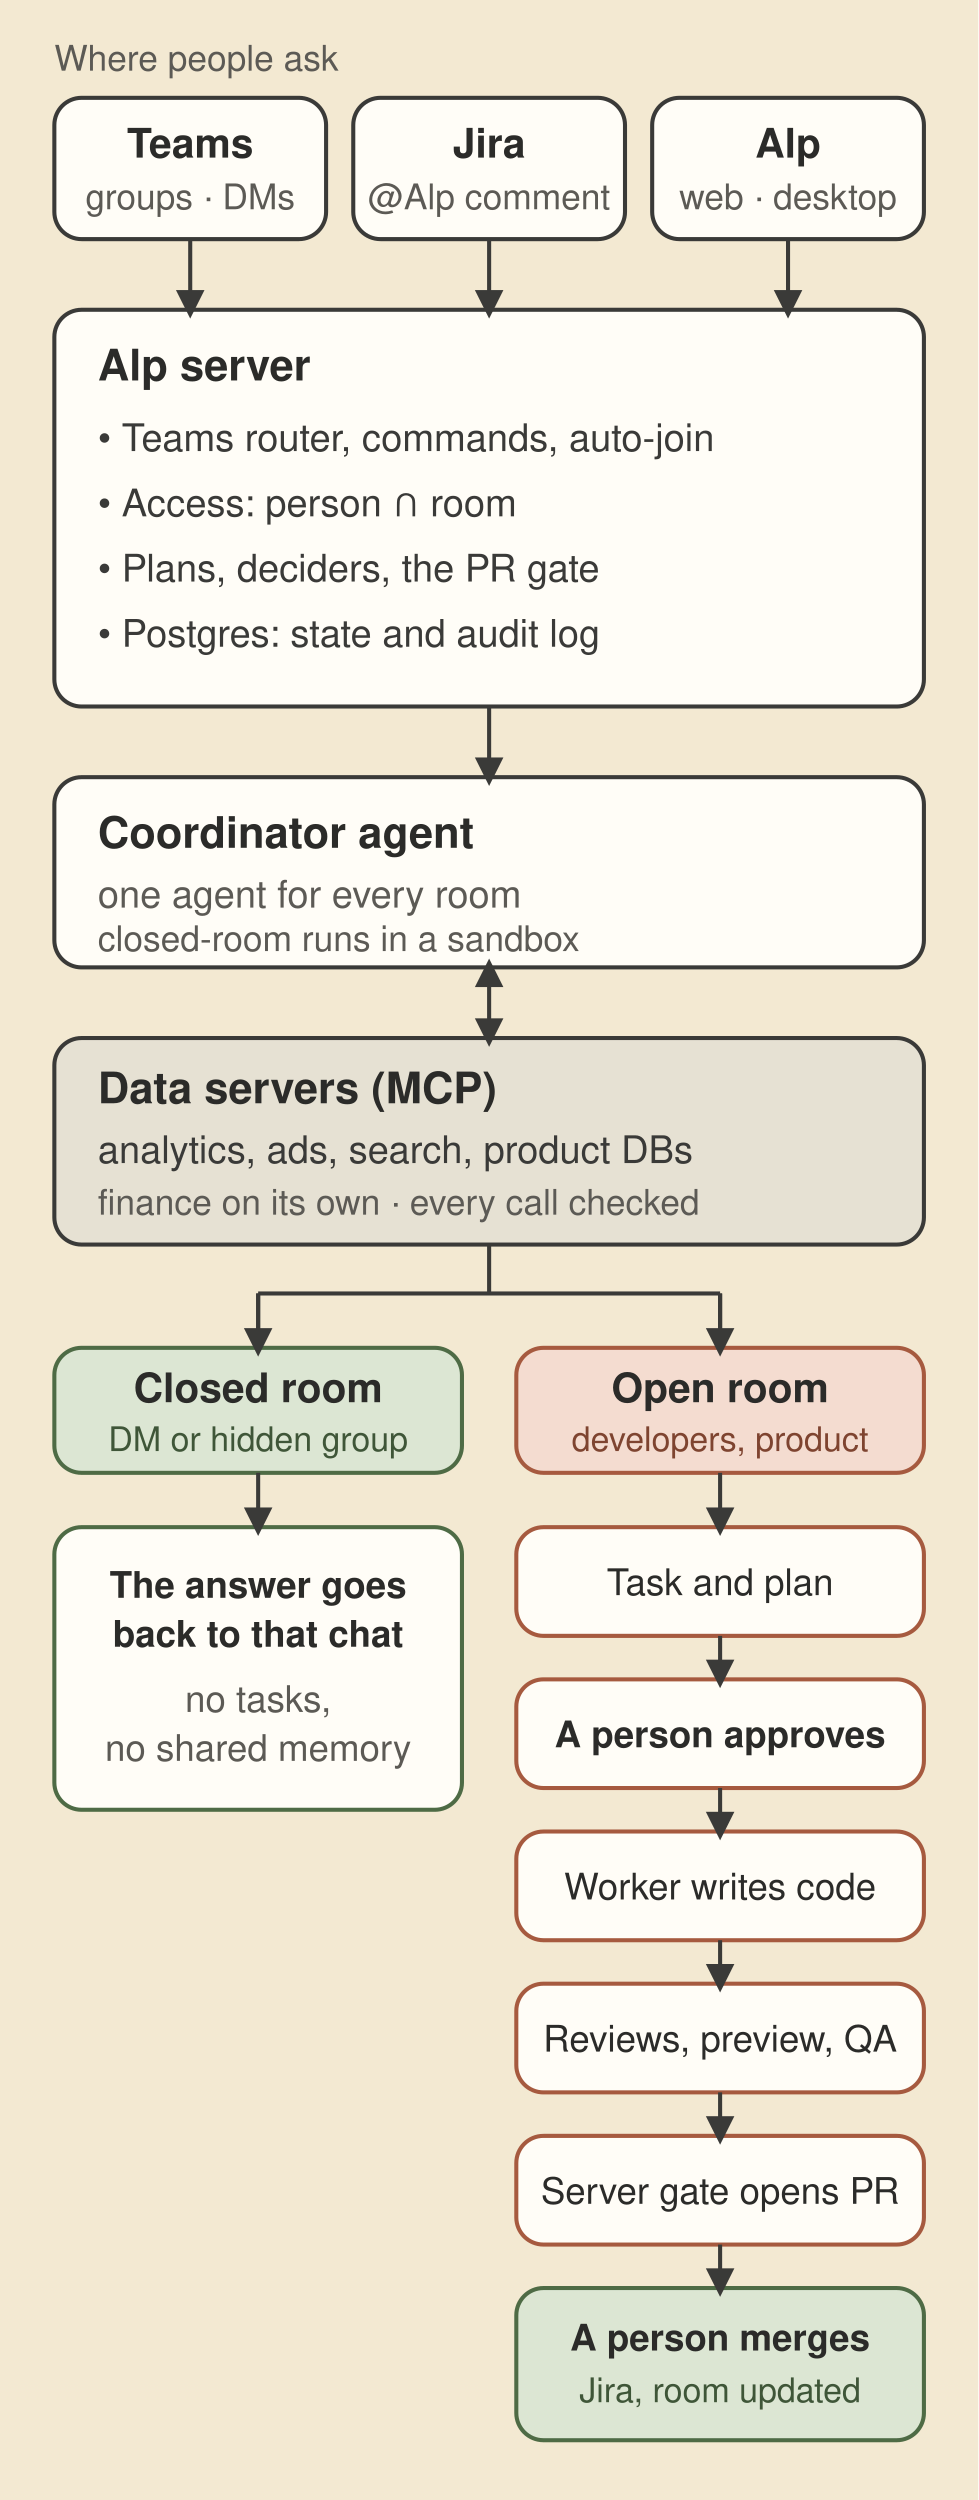
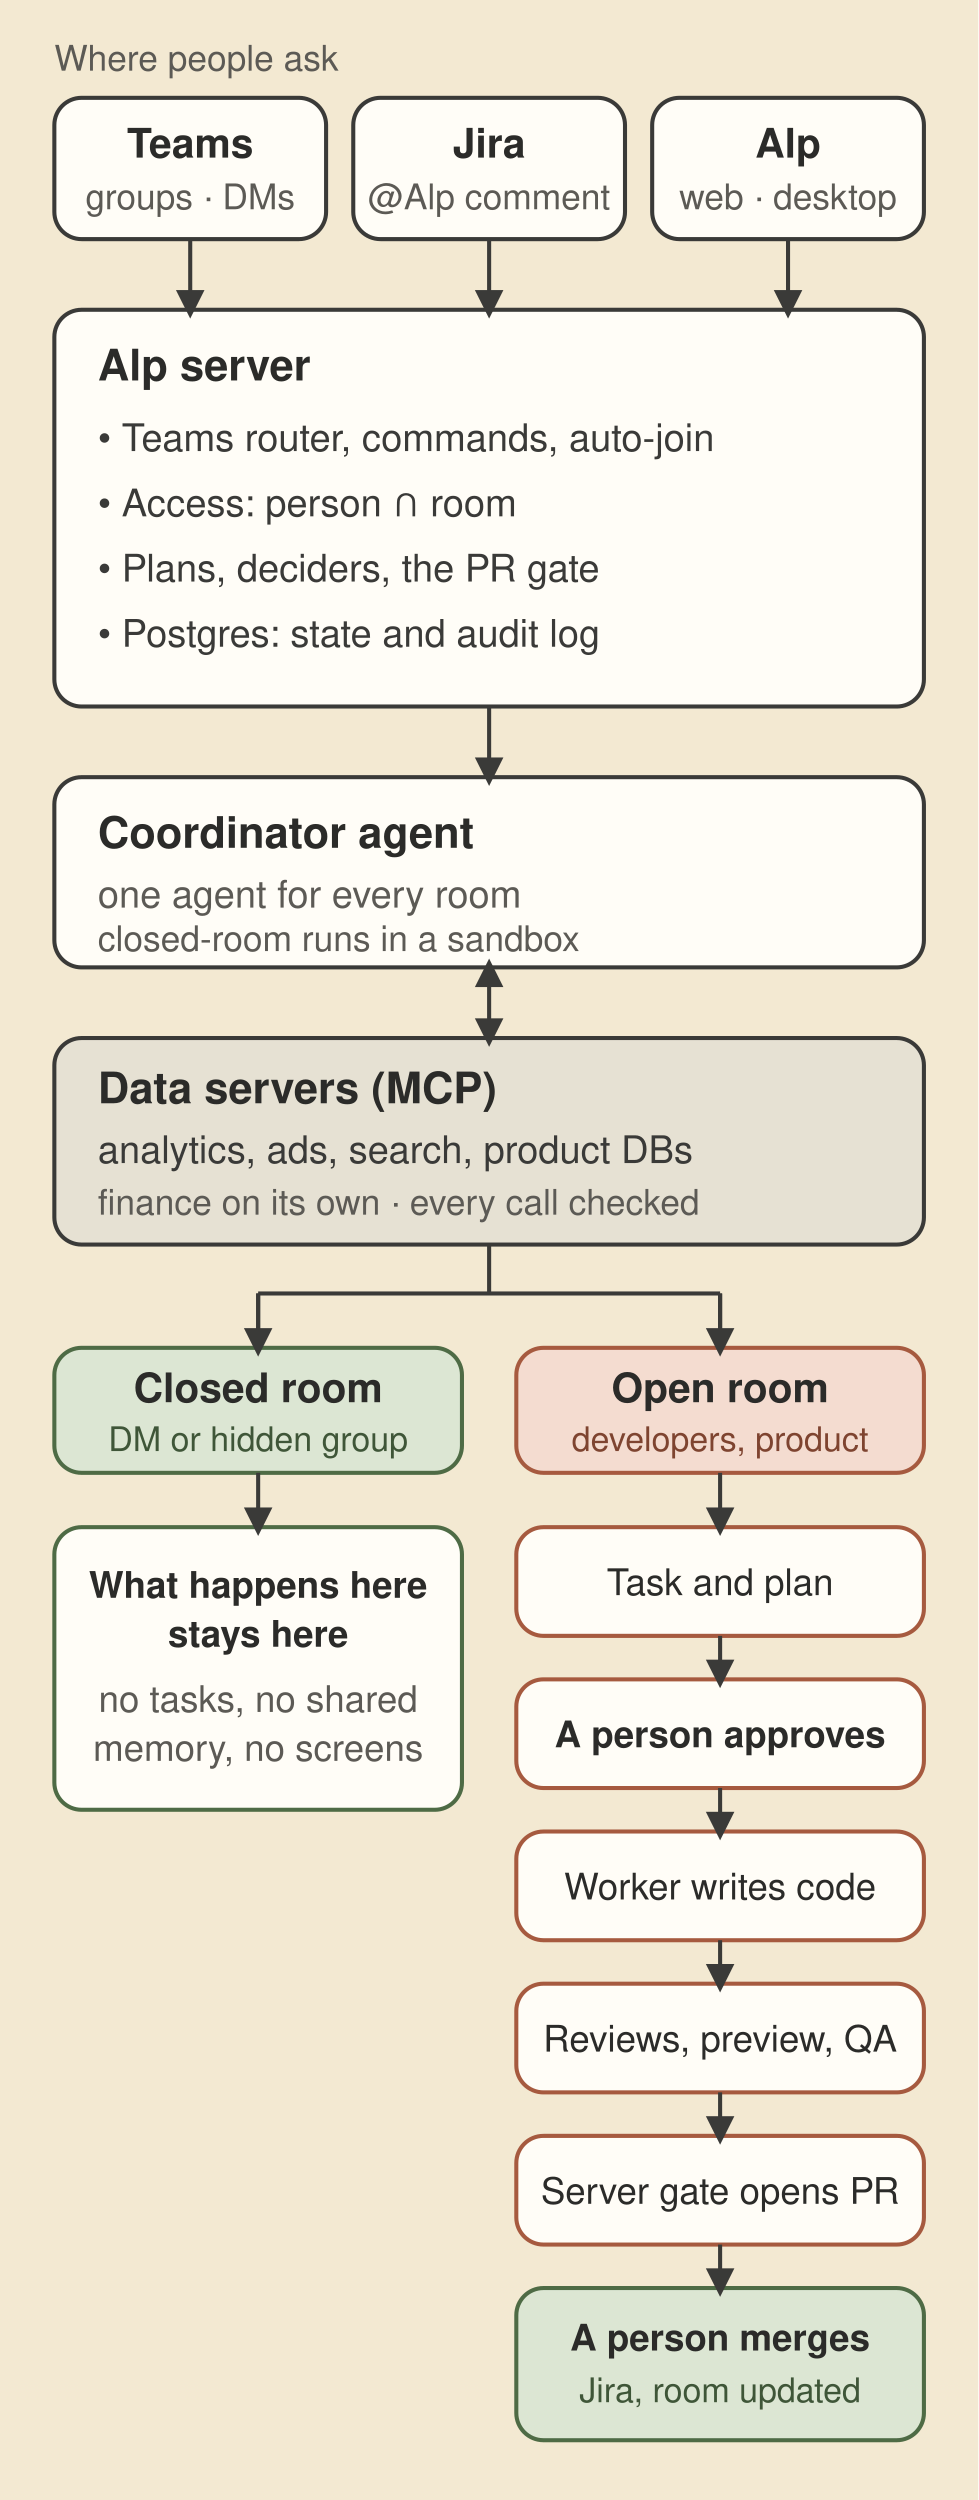
<svg xmlns="http://www.w3.org/2000/svg" viewBox="0 0 360 920" width="360" height="920" font-family="-apple-system, BlinkMacSystemFont, 'Segoe UI', Helvetica, Arial, sans-serif">
  <rect width="360" height="920" fill="#F3E9D2" />
  <defs>
    <marker id="a" viewBox="0 0 10 10" refX="5" refY="5" markerWidth="7" markerHeight="7" orient="auto-start-reverse">
      <path d="M0 0 L10 5 L0 10 z" fill="#3A3A38" />
    </marker>
  </defs>
  <text x="20" y="26" font-size="13" fill="#5C5A55">Where people ask</text>
  <g fill="#FFFDF7" stroke="#3A3A38" stroke-width="1.5">
    <rect x="20" y="36" width="100" height="52" rx="10" />
    <rect x="130" y="36" width="100" height="52" rx="10" />
    <rect x="240" y="36" width="100" height="52" rx="10" />
  </g>
  <g text-anchor="middle" fill="#2B2B29">
    <text x="70" y="58" font-size="15" font-weight="600">Teams</text>
    <text x="70" y="77" font-size="13" fill="#5C5A55">groups · DMs</text>
    <text x="180" y="58" font-size="15" font-weight="600">Jira</text>
    <text x="180" y="77" font-size="13" fill="#5C5A55">@Alp comment</text>
    <text x="290" y="58" font-size="15" font-weight="600">Alp</text>
    <text x="290" y="77" font-size="13" fill="#5C5A55">web · desktop</text>
  </g>
  <rect x="20" y="114" width="320" height="146" rx="10" fill="#FFFDF7" stroke="#3A3A38" stroke-width="1.5" />
  <g fill="#2B2B29">
    <text x="36" y="140" font-size="16" font-weight="600">Alp server</text>
    <g font-size="14" fill="#3A3A38">
      <text x="36" y="166">• Teams router, commands, auto-join</text>
      <text x="36" y="190">• Access: person ∩ room</text>
      <text x="36" y="214">• Plans, deciders, the PR gate</text>
      <text x="36" y="238">• Postgres: state and audit log</text>
    </g>
  </g>
  <rect x="20" y="286" width="320" height="70" rx="10" fill="#FFFDF7" stroke="#3A3A38" stroke-width="1.5" />
  <g fill="#2B2B29">
    <text x="36" y="312" font-size="16" font-weight="600">Coordinator agent</text>
    <text x="36" y="334" font-size="14" fill="#5C5A55">one agent for every room</text>
    <text x="36" y="350" font-size="13" fill="#5C5A55">closed-room runs in a sandbox</text>
  </g>
  <rect x="20" y="382" width="320" height="76" rx="10" fill="#E6E1D3" stroke="#3A3A38" stroke-width="1.5" />
  <g fill="#2B2B29">
    <text x="36" y="406" font-size="16" font-weight="600">Data servers (MCP)</text>
    <text x="36" y="428" font-size="14" fill="#3A3A38">analytics, ads, search, product DBs</text>
    <text x="36" y="447" font-size="13" fill="#5C5A55">finance on its own · every call checked</text>
  </g>
  <rect x="20" y="496" width="150" height="46" rx="10" fill="#DCE6D3" stroke="#4E6B45" stroke-width="1.5" />
  <rect x="190" y="496" width="150" height="46" rx="10" fill="#F4DCD0" stroke="#A65A3F" stroke-width="1.5" />
  <g text-anchor="middle">
    <text x="95" y="516" font-size="15" font-weight="600" fill="#2B2B29">Closed room</text>
    <text x="95" y="534" font-size="12.5" fill="#3F5638">DM or hidden group</text>
    <text x="265" y="516" font-size="15" font-weight="600" fill="#2B2B29">Open room</text>
    <text x="265" y="534" font-size="12.5" fill="#7E4430">developers, product</text>
  </g>
  <rect x="20" y="562" width="150" height="104" rx="10" fill="#FFFDF7" stroke="#4E6B45" stroke-width="1.5" />
  <g text-anchor="middle" font-size="13.5" fill="#2B2B29">
-     <text x="95" y="588" font-weight="600">The answer goes</text>
-     <text x="95" y="606" font-weight="600">back to that chat</text>
-     <text x="95" y="630" fill="#5C5A55">no tasks,</text>
-     <text x="95" y="648" fill="#5C5A55">no shared memory</text>
+     <text x="95" y="588" font-weight="600">What happens here</text>
+     <text x="95" y="606" font-weight="600">stays here</text>
+     <text x="95" y="630" fill="#5C5A55">no tasks, no shared</text>
+     <text x="95" y="648" fill="#5C5A55">memory, no screens</text>
  </g>
  <g fill="#FFFDF7" stroke="#A65A3F" stroke-width="1.5">
    <rect x="190" y="562" width="150" height="40" rx="10" />
    <rect x="190" y="618" width="150" height="40" rx="10" />
    <rect x="190" y="674" width="150" height="40" rx="10" />
    <rect x="190" y="730" width="150" height="40" rx="10" />
    <rect x="190" y="786" width="150" height="40" rx="10" />
  </g>
  <rect x="190" y="842" width="150" height="56" rx="10" fill="#DCE6D3" stroke="#4E6B45" stroke-width="1.5" />
  <g text-anchor="middle" font-size="13.5" fill="#2B2B29">
    <text x="265" y="587">Task and plan</text>
    <text x="265" y="643" font-weight="600">A person approves</text>
    <text x="265" y="699">Worker writes code</text>
    <text x="265" y="755">Reviews, preview, QA</text>
    <text x="265" y="811">Server gate opens PR</text>
    <text x="265" y="865" font-weight="600">A person merges</text>
    <text x="265" y="884" font-size="12.5" fill="#3F5638">Jira, room updated</text>
  </g>
  <g stroke="#3A3A38" stroke-width="1.5" fill="none">
    <line x1="70" y1="88" x2="70" y2="112" marker-end="url(#a)" />
    <line x1="180" y1="88" x2="180" y2="112" marker-end="url(#a)" />
    <line x1="290" y1="88" x2="290" y2="112" marker-end="url(#a)" />
    <line x1="180" y1="260" x2="180" y2="284" marker-end="url(#a)" />
    <line x1="180" y1="358" x2="180" y2="380" marker-start="url(#a)" marker-end="url(#a)" />
    <path d="M180 458 V476 M95 476 H265 M95 476 V494 M265 476 V494" />
    <line x1="95" y1="476" x2="95" y2="494" marker-end="url(#a)" />
    <line x1="265" y1="476" x2="265" y2="494" marker-end="url(#a)" />
    <line x1="95" y1="542" x2="95" y2="560" marker-end="url(#a)" />
    <line x1="265" y1="542" x2="265" y2="560" marker-end="url(#a)" />
    <line x1="265" y1="602" x2="265" y2="616" marker-end="url(#a)" />
    <line x1="265" y1="658" x2="265" y2="672" marker-end="url(#a)" />
    <line x1="265" y1="714" x2="265" y2="728" marker-end="url(#a)" />
    <line x1="265" y1="770" x2="265" y2="784" marker-end="url(#a)" />
    <line x1="265" y1="826" x2="265" y2="840" marker-end="url(#a)" />
  </g>
</svg>
